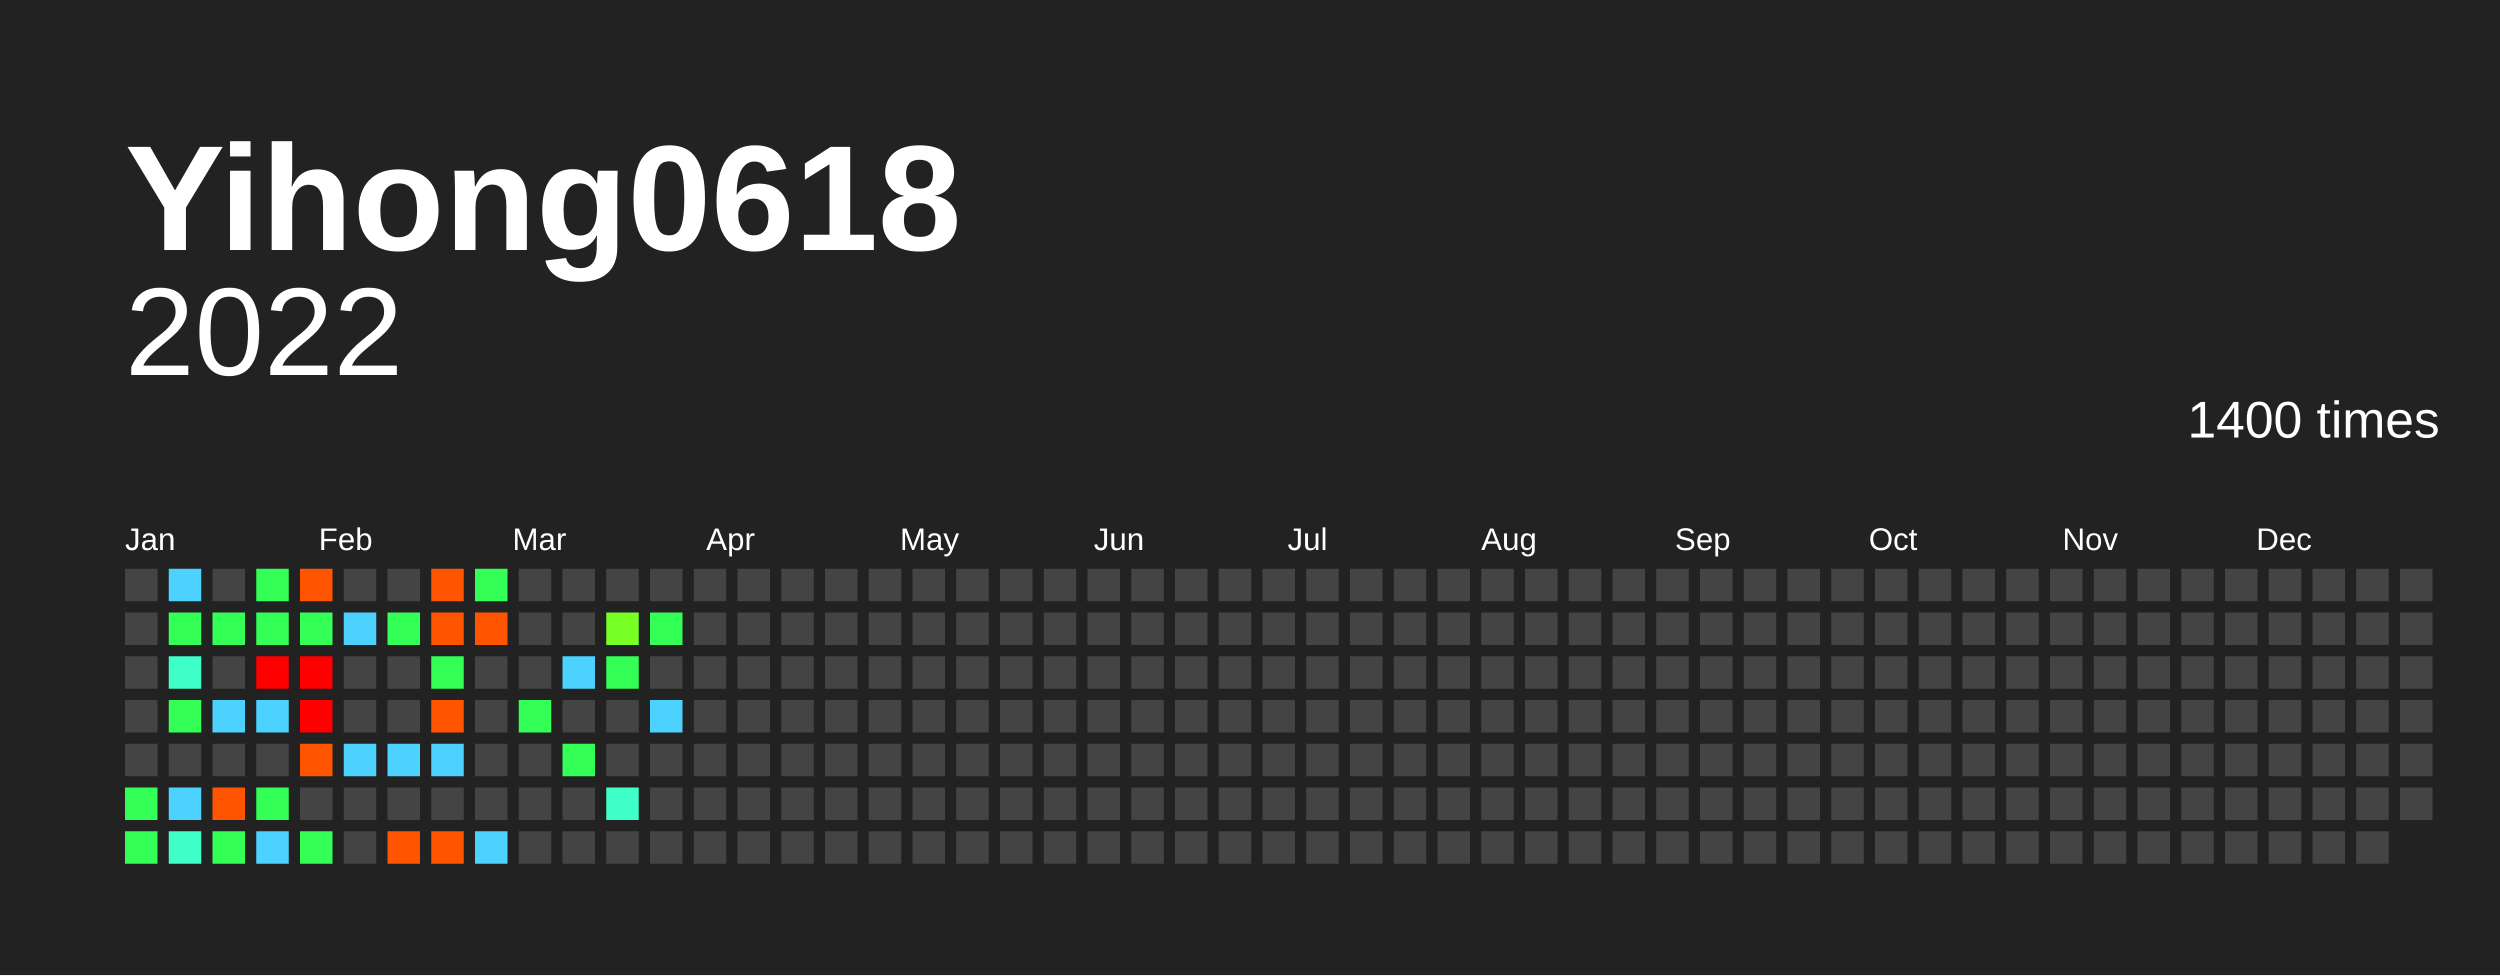
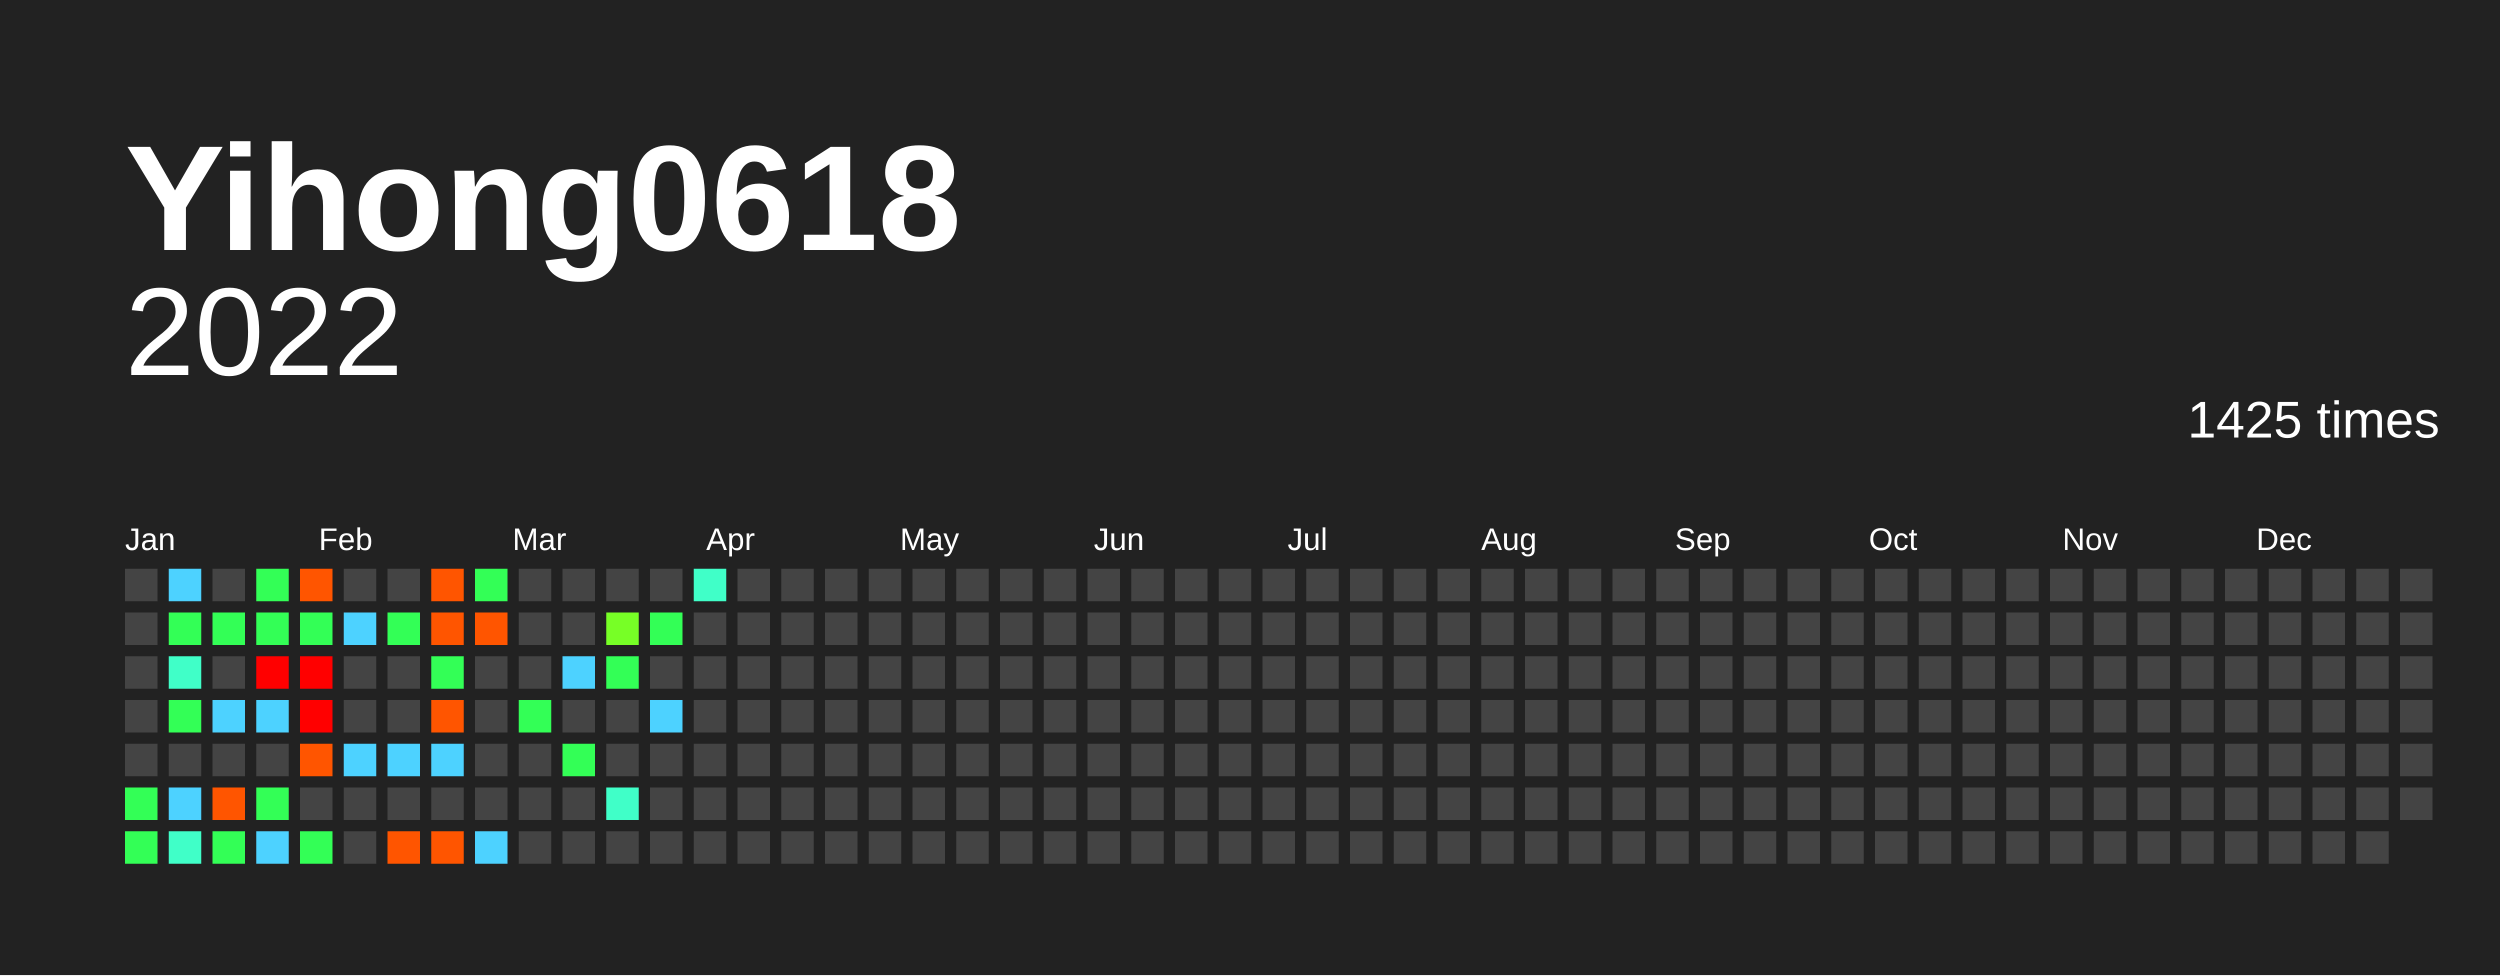
<svg xmlns="http://www.w3.org/2000/svg" baseProfile="full" height="78mm" version="1.1" viewBox="0,0,200,78" width="200mm">
  <defs />
  <rect fill="#222222" height="78" width="200" x="0" y="0" />
  <text fill="#FFFFFF" style="font-size:12px; font-family:Arial; font-weight:bold;" x="10" y="20">Yihong0618</text>
  <text alignment-baseline="hanging" fill="#FFFFFF" style="font-size:10.0px; font-family:Arial;" x="10" y="30">2022</text>
-   <text alignment-baseline="hanging" fill="#FFFFFF" style="font-size:4.125px; font-family:Arial;" x="175" y="35">1400 times</text>
+   <text alignment-baseline="hanging" fill="#FFFFFF" style="font-size:4.125px; font-family:Arial;" x="175" y="35">1425 times</text>
  <text fill="#FFFFFF" style="font-size:2.5px; font-family:Arial" x="10.0" y="44">Jan</text>
  <text fill="#FFFFFF" style="font-size:2.5px; font-family:Arial" x="25.5" y="44">Feb</text>
  <text fill="#FFFFFF" style="font-size:2.5px; font-family:Arial" x="41.0" y="44">Mar</text>
  <text fill="#FFFFFF" style="font-size:2.5px; font-family:Arial" x="56.5" y="44">Apr</text>
  <text fill="#FFFFFF" style="font-size:2.5px; font-family:Arial" x="72.0" y="44">May</text>
  <text fill="#FFFFFF" style="font-size:2.5px; font-family:Arial" x="87.5" y="44">Jun</text>
  <text fill="#FFFFFF" style="font-size:2.5px; font-family:Arial" x="103.0" y="44">Jul</text>
  <text fill="#FFFFFF" style="font-size:2.5px; font-family:Arial" x="118.5" y="44">Aug</text>
  <text fill="#FFFFFF" style="font-size:2.5px; font-family:Arial" x="134.0" y="44">Sep</text>
  <text fill="#FFFFFF" style="font-size:2.5px; font-family:Arial" x="149.5" y="44">Oct</text>
  <text fill="#FFFFFF" style="font-size:2.5px; font-family:Arial" x="165.0" y="44">Nov</text>
  <text fill="#FFFFFF" style="font-size:2.5px; font-family:Arial" x="180.5" y="44">Dec</text>
  <rect fill="#444444" height="2.6" width="2.6" x="10.0" y="45.5" />
  <rect fill="#444444" height="2.6" width="2.6" x="10.0" y="49.0" />
  <rect fill="#444444" height="2.6" width="2.6" x="10.0" y="52.5" />
  <rect fill="#444444" height="2.6" width="2.6" x="10.0" y="56.0" />
  <rect fill="#444444" height="2.6" width="2.6" x="10.0" y="59.5" />
  <rect fill="#33ff56" height="2.6" width="2.6" x="10.0" y="63.0" />
  <rect fill="#33ff56" height="2.6" width="2.6" x="10.0" y="66.5" />
  <rect fill="#4dd2ff" height="2.6" width="2.6" x="13.5" y="45.5" />
  <rect fill="#33ff56" height="2.6" width="2.6" x="13.5" y="49.0" />
  <rect fill="#40ffc8" height="2.6" width="2.6" x="13.5" y="52.5" />
  <rect fill="#33ff56" height="2.6" width="2.6" x="13.5" y="56.0" />
  <rect fill="#444444" height="2.6" width="2.6" x="13.5" y="59.5" />
  <rect fill="#4dd2ff" height="2.6" width="2.6" x="13.5" y="63.0" />
  <rect fill="#40ffc8" height="2.6" width="2.6" x="13.5" y="66.5" />
  <rect fill="#444444" height="2.6" width="2.6" x="17.0" y="45.5" />
  <rect fill="#33ff56" height="2.6" width="2.6" x="17.0" y="49.0" />
  <rect fill="#444444" height="2.6" width="2.6" x="17.0" y="52.5" />
  <rect fill="#4dd2ff" height="2.6" width="2.6" x="17.0" y="56.0" />
  <rect fill="#444444" height="2.6" width="2.6" x="17.0" y="59.5" />
  <rect fill="#ff5500" height="2.6" width="2.6" x="17.0" y="63.0" />
  <rect fill="#33ff56" height="2.6" width="2.6" x="17.0" y="66.5" />
  <rect fill="#33ff56" height="2.6" width="2.6" x="20.5" y="45.5" />
  <rect fill="#33ff56" height="2.6" width="2.6" x="20.5" y="49.0" />
  <rect fill="red" height="2.6" width="2.6" x="20.5" y="52.5" />
  <rect fill="#4dd2ff" height="2.6" width="2.6" x="20.5" y="56.0" />
  <rect fill="#444444" height="2.6" width="2.6" x="20.5" y="59.5" />
  <rect fill="#33ff56" height="2.6" width="2.6" x="20.5" y="63.0" />
  <rect fill="#4dd2ff" height="2.6" width="2.6" x="20.5" y="66.5" />
  <rect fill="#ff5500" height="2.6" width="2.6" x="24.0" y="45.5" />
  <rect fill="#33ff56" height="2.6" width="2.6" x="24.0" y="49.0" />
  <rect fill="red" height="2.6" width="2.6" x="24.0" y="52.5" />
  <rect fill="red" height="2.6" width="2.6" x="24.0" y="56.0" />
  <rect fill="#ff5500" height="2.6" width="2.6" x="24.0" y="59.5" />
  <rect fill="#444444" height="2.6" width="2.6" x="24.0" y="63.0" />
  <rect fill="#33ff56" height="2.6" width="2.6" x="24.0" y="66.5" />
  <rect fill="#444444" height="2.6" width="2.6" x="27.5" y="45.5" />
  <rect fill="#4dd2ff" height="2.6" width="2.6" x="27.5" y="49.0" />
  <rect fill="#444444" height="2.6" width="2.6" x="27.5" y="52.5" />
  <rect fill="#444444" height="2.6" width="2.6" x="27.5" y="56.0" />
  <rect fill="#4dd2ff" height="2.6" width="2.6" x="27.5" y="59.5" />
  <rect fill="#444444" height="2.6" width="2.6" x="27.5" y="63.0" />
  <rect fill="#444444" height="2.6" width="2.6" x="27.5" y="66.5" />
  <rect fill="#444444" height="2.6" width="2.6" x="31.0" y="45.5" />
  <rect fill="#33ff56" height="2.6" width="2.6" x="31.0" y="49.0" />
  <rect fill="#444444" height="2.6" width="2.6" x="31.0" y="52.5" />
  <rect fill="#444444" height="2.6" width="2.6" x="31.0" y="56.0" />
  <rect fill="#4dd2ff" height="2.6" width="2.6" x="31.0" y="59.5" />
  <rect fill="#444444" height="2.6" width="2.6" x="31.0" y="63.0" />
  <rect fill="#ff5500" height="2.6" width="2.6" x="31.0" y="66.5" />
  <rect fill="#ff5500" height="2.6" width="2.6" x="34.5" y="45.5" />
  <rect fill="#ff5500" height="2.6" width="2.6" x="34.5" y="49.0" />
  <rect fill="#33ff56" height="2.6" width="2.6" x="34.5" y="52.5" />
  <rect fill="#ff5500" height="2.6" width="2.6" x="34.5" y="56.0" />
  <rect fill="#4dd2ff" height="2.6" width="2.6" x="34.5" y="59.5" />
  <rect fill="#444444" height="2.6" width="2.6" x="34.5" y="63.0" />
  <rect fill="#ff5500" height="2.6" width="2.6" x="34.5" y="66.5" />
  <rect fill="#33ff56" height="2.6" width="2.6" x="38.0" y="45.5" />
  <rect fill="#ff5500" height="2.6" width="2.6" x="38.0" y="49.0" />
  <rect fill="#444444" height="2.6" width="2.6" x="38.0" y="52.5" />
  <rect fill="#444444" height="2.6" width="2.6" x="38.0" y="56.0" />
  <rect fill="#444444" height="2.6" width="2.6" x="38.0" y="59.5" />
  <rect fill="#444444" height="2.6" width="2.6" x="38.0" y="63.0" />
  <rect fill="#4dd2ff" height="2.6" width="2.6" x="38.0" y="66.5" />
  <rect fill="#444444" height="2.6" width="2.6" x="41.5" y="45.5" />
  <rect fill="#444444" height="2.6" width="2.6" x="41.5" y="49.0" />
  <rect fill="#444444" height="2.6" width="2.6" x="41.5" y="52.5" />
  <rect fill="#33ff56" height="2.6" width="2.6" x="41.5" y="56.0" />
  <rect fill="#444444" height="2.6" width="2.6" x="41.5" y="59.5" />
  <rect fill="#444444" height="2.6" width="2.6" x="41.5" y="63.0" />
  <rect fill="#444444" height="2.6" width="2.6" x="41.5" y="66.5" />
  <rect fill="#444444" height="2.6" width="2.6" x="45.0" y="45.5" />
  <rect fill="#444444" height="2.6" width="2.6" x="45.0" y="49.0" />
  <rect fill="#4dd2ff" height="2.6" width="2.6" x="45.0" y="52.5" />
  <rect fill="#444444" height="2.6" width="2.6" x="45.0" y="56.0" />
  <rect fill="#33ff56" height="2.6" width="2.6" x="45.0" y="59.5" />
  <rect fill="#444444" height="2.6" width="2.6" x="45.0" y="63.0" />
  <rect fill="#444444" height="2.6" width="2.6" x="45.0" y="66.5" />
  <rect fill="#444444" height="2.6" width="2.6" x="48.5" y="45.5" />
  <rect fill="#77ff26" height="2.6" width="2.6" x="48.5" y="49.0" />
  <rect fill="#33ff56" height="2.6" width="2.6" x="48.5" y="52.5" />
  <rect fill="#444444" height="2.6" width="2.6" x="48.5" y="56.0" />
  <rect fill="#444444" height="2.6" width="2.6" x="48.5" y="59.5" />
  <rect fill="#40ffc8" height="2.6" width="2.6" x="48.5" y="63.0" />
  <rect fill="#444444" height="2.6" width="2.6" x="48.5" y="66.5" />
  <rect fill="#444444" height="2.6" width="2.6" x="52.0" y="45.5" />
  <rect fill="#33ff56" height="2.6" width="2.6" x="52.0" y="49.0" />
  <rect fill="#444444" height="2.6" width="2.6" x="52.0" y="52.5" />
  <rect fill="#4dd2ff" height="2.6" width="2.6" x="52.0" y="56.0" />
  <rect fill="#444444" height="2.6" width="2.6" x="52.0" y="59.5" />
  <rect fill="#444444" height="2.6" width="2.6" x="52.0" y="63.0" />
  <rect fill="#444444" height="2.6" width="2.6" x="52.0" y="66.5" />
-   <rect fill="#444444" height="2.6" width="2.6" x="55.5" y="45.5" />
+   <rect fill="#40ffc8" height="2.6" width="2.6" x="55.5" y="45.5" />
  <rect fill="#444444" height="2.6" width="2.6" x="55.5" y="49.0" />
  <rect fill="#444444" height="2.6" width="2.6" x="55.5" y="52.5" />
  <rect fill="#444444" height="2.6" width="2.6" x="55.5" y="56.0" />
  <rect fill="#444444" height="2.6" width="2.6" x="55.5" y="59.5" />
  <rect fill="#444444" height="2.6" width="2.6" x="55.5" y="63.0" />
  <rect fill="#444444" height="2.6" width="2.6" x="55.5" y="66.5" />
  <rect fill="#444444" height="2.6" width="2.6" x="59.0" y="45.5" />
  <rect fill="#444444" height="2.6" width="2.6" x="59.0" y="49.0" />
  <rect fill="#444444" height="2.6" width="2.6" x="59.0" y="52.5" />
  <rect fill="#444444" height="2.6" width="2.6" x="59.0" y="56.0" />
  <rect fill="#444444" height="2.6" width="2.6" x="59.0" y="59.5" />
  <rect fill="#444444" height="2.6" width="2.6" x="59.0" y="63.0" />
  <rect fill="#444444" height="2.6" width="2.6" x="59.0" y="66.5" />
  <rect fill="#444444" height="2.6" width="2.6" x="62.5" y="45.5" />
  <rect fill="#444444" height="2.6" width="2.6" x="62.5" y="49.0" />
  <rect fill="#444444" height="2.6" width="2.6" x="62.5" y="52.5" />
  <rect fill="#444444" height="2.6" width="2.6" x="62.5" y="56.0" />
  <rect fill="#444444" height="2.6" width="2.6" x="62.5" y="59.5" />
  <rect fill="#444444" height="2.6" width="2.6" x="62.5" y="63.0" />
  <rect fill="#444444" height="2.6" width="2.6" x="62.5" y="66.5" />
  <rect fill="#444444" height="2.6" width="2.6" x="66.0" y="45.5" />
  <rect fill="#444444" height="2.6" width="2.6" x="66.0" y="49.0" />
  <rect fill="#444444" height="2.6" width="2.6" x="66.0" y="52.5" />
  <rect fill="#444444" height="2.6" width="2.6" x="66.0" y="56.0" />
  <rect fill="#444444" height="2.6" width="2.6" x="66.0" y="59.5" />
  <rect fill="#444444" height="2.6" width="2.6" x="66.0" y="63.0" />
  <rect fill="#444444" height="2.6" width="2.6" x="66.0" y="66.5" />
  <rect fill="#444444" height="2.6" width="2.6" x="69.5" y="45.5" />
  <rect fill="#444444" height="2.6" width="2.6" x="69.5" y="49.0" />
  <rect fill="#444444" height="2.6" width="2.6" x="69.5" y="52.5" />
  <rect fill="#444444" height="2.6" width="2.6" x="69.5" y="56.0" />
  <rect fill="#444444" height="2.6" width="2.6" x="69.5" y="59.5" />
  <rect fill="#444444" height="2.6" width="2.6" x="69.5" y="63.0" />
  <rect fill="#444444" height="2.6" width="2.6" x="69.5" y="66.5" />
  <rect fill="#444444" height="2.6" width="2.6" x="73.0" y="45.5" />
  <rect fill="#444444" height="2.6" width="2.6" x="73.0" y="49.0" />
  <rect fill="#444444" height="2.6" width="2.6" x="73.0" y="52.5" />
  <rect fill="#444444" height="2.6" width="2.6" x="73.0" y="56.0" />
  <rect fill="#444444" height="2.6" width="2.6" x="73.0" y="59.5" />
  <rect fill="#444444" height="2.6" width="2.6" x="73.0" y="63.0" />
  <rect fill="#444444" height="2.6" width="2.6" x="73.0" y="66.5" />
  <rect fill="#444444" height="2.6" width="2.6" x="76.5" y="45.5" />
  <rect fill="#444444" height="2.6" width="2.6" x="76.5" y="49.0" />
  <rect fill="#444444" height="2.6" width="2.6" x="76.5" y="52.5" />
  <rect fill="#444444" height="2.6" width="2.6" x="76.5" y="56.0" />
  <rect fill="#444444" height="2.6" width="2.6" x="76.5" y="59.5" />
  <rect fill="#444444" height="2.6" width="2.6" x="76.5" y="63.0" />
  <rect fill="#444444" height="2.6" width="2.6" x="76.5" y="66.5" />
  <rect fill="#444444" height="2.6" width="2.6" x="80.0" y="45.5" />
  <rect fill="#444444" height="2.6" width="2.6" x="80.0" y="49.0" />
  <rect fill="#444444" height="2.6" width="2.6" x="80.0" y="52.5" />
  <rect fill="#444444" height="2.6" width="2.6" x="80.0" y="56.0" />
  <rect fill="#444444" height="2.6" width="2.6" x="80.0" y="59.5" />
  <rect fill="#444444" height="2.6" width="2.6" x="80.0" y="63.0" />
  <rect fill="#444444" height="2.6" width="2.6" x="80.0" y="66.5" />
  <rect fill="#444444" height="2.6" width="2.6" x="83.5" y="45.5" />
  <rect fill="#444444" height="2.6" width="2.6" x="83.5" y="49.0" />
  <rect fill="#444444" height="2.6" width="2.6" x="83.5" y="52.5" />
  <rect fill="#444444" height="2.6" width="2.6" x="83.5" y="56.0" />
  <rect fill="#444444" height="2.6" width="2.6" x="83.5" y="59.5" />
  <rect fill="#444444" height="2.6" width="2.6" x="83.5" y="63.0" />
  <rect fill="#444444" height="2.6" width="2.6" x="83.5" y="66.5" />
  <rect fill="#444444" height="2.6" width="2.6" x="87.0" y="45.5" />
  <rect fill="#444444" height="2.6" width="2.6" x="87.0" y="49.0" />
  <rect fill="#444444" height="2.6" width="2.6" x="87.0" y="52.5" />
  <rect fill="#444444" height="2.6" width="2.6" x="87.0" y="56.0" />
  <rect fill="#444444" height="2.6" width="2.6" x="87.0" y="59.5" />
  <rect fill="#444444" height="2.6" width="2.6" x="87.0" y="63.0" />
  <rect fill="#444444" height="2.6" width="2.6" x="87.0" y="66.5" />
  <rect fill="#444444" height="2.6" width="2.6" x="90.5" y="45.5" />
  <rect fill="#444444" height="2.6" width="2.6" x="90.5" y="49.0" />
  <rect fill="#444444" height="2.6" width="2.6" x="90.5" y="52.5" />
  <rect fill="#444444" height="2.6" width="2.6" x="90.5" y="56.0" />
  <rect fill="#444444" height="2.6" width="2.6" x="90.5" y="59.5" />
  <rect fill="#444444" height="2.6" width="2.6" x="90.5" y="63.0" />
  <rect fill="#444444" height="2.6" width="2.6" x="90.5" y="66.5" />
  <rect fill="#444444" height="2.6" width="2.6" x="94.0" y="45.5" />
  <rect fill="#444444" height="2.6" width="2.6" x="94.0" y="49.0" />
  <rect fill="#444444" height="2.6" width="2.6" x="94.0" y="52.5" />
  <rect fill="#444444" height="2.6" width="2.6" x="94.0" y="56.0" />
  <rect fill="#444444" height="2.6" width="2.6" x="94.0" y="59.5" />
  <rect fill="#444444" height="2.6" width="2.6" x="94.0" y="63.0" />
  <rect fill="#444444" height="2.6" width="2.6" x="94.0" y="66.5" />
  <rect fill="#444444" height="2.6" width="2.6" x="97.5" y="45.5" />
  <rect fill="#444444" height="2.6" width="2.6" x="97.5" y="49.0" />
  <rect fill="#444444" height="2.6" width="2.6" x="97.5" y="52.5" />
  <rect fill="#444444" height="2.6" width="2.6" x="97.5" y="56.0" />
  <rect fill="#444444" height="2.6" width="2.6" x="97.5" y="59.5" />
  <rect fill="#444444" height="2.6" width="2.6" x="97.5" y="63.0" />
  <rect fill="#444444" height="2.6" width="2.6" x="97.5" y="66.5" />
  <rect fill="#444444" height="2.6" width="2.6" x="101.0" y="45.5" />
  <rect fill="#444444" height="2.6" width="2.6" x="101.0" y="49.0" />
  <rect fill="#444444" height="2.6" width="2.6" x="101.0" y="52.5" />
  <rect fill="#444444" height="2.6" width="2.6" x="101.0" y="56.0" />
  <rect fill="#444444" height="2.6" width="2.6" x="101.0" y="59.5" />
  <rect fill="#444444" height="2.6" width="2.6" x="101.0" y="63.0" />
  <rect fill="#444444" height="2.6" width="2.6" x="101.0" y="66.5" />
  <rect fill="#444444" height="2.6" width="2.6" x="104.5" y="45.5" />
  <rect fill="#444444" height="2.6" width="2.6" x="104.5" y="49.0" />
  <rect fill="#444444" height="2.6" width="2.6" x="104.5" y="52.5" />
  <rect fill="#444444" height="2.6" width="2.6" x="104.5" y="56.0" />
  <rect fill="#444444" height="2.6" width="2.6" x="104.5" y="59.5" />
  <rect fill="#444444" height="2.6" width="2.6" x="104.5" y="63.0" />
  <rect fill="#444444" height="2.6" width="2.6" x="104.5" y="66.5" />
  <rect fill="#444444" height="2.6" width="2.6" x="108.0" y="45.5" />
  <rect fill="#444444" height="2.6" width="2.6" x="108.0" y="49.0" />
  <rect fill="#444444" height="2.6" width="2.6" x="108.0" y="52.5" />
  <rect fill="#444444" height="2.6" width="2.6" x="108.0" y="56.0" />
  <rect fill="#444444" height="2.6" width="2.6" x="108.0" y="59.5" />
  <rect fill="#444444" height="2.6" width="2.6" x="108.0" y="63.0" />
  <rect fill="#444444" height="2.6" width="2.6" x="108.0" y="66.5" />
  <rect fill="#444444" height="2.6" width="2.6" x="111.5" y="45.5" />
  <rect fill="#444444" height="2.6" width="2.6" x="111.5" y="49.0" />
  <rect fill="#444444" height="2.6" width="2.6" x="111.5" y="52.5" />
  <rect fill="#444444" height="2.6" width="2.6" x="111.5" y="56.0" />
  <rect fill="#444444" height="2.6" width="2.6" x="111.5" y="59.5" />
  <rect fill="#444444" height="2.6" width="2.6" x="111.5" y="63.0" />
  <rect fill="#444444" height="2.6" width="2.6" x="111.5" y="66.5" />
  <rect fill="#444444" height="2.6" width="2.6" x="115.0" y="45.5" />
  <rect fill="#444444" height="2.6" width="2.6" x="115.0" y="49.0" />
  <rect fill="#444444" height="2.6" width="2.6" x="115.0" y="52.5" />
  <rect fill="#444444" height="2.6" width="2.6" x="115.0" y="56.0" />
  <rect fill="#444444" height="2.6" width="2.6" x="115.0" y="59.5" />
  <rect fill="#444444" height="2.6" width="2.6" x="115.0" y="63.0" />
  <rect fill="#444444" height="2.6" width="2.6" x="115.0" y="66.5" />
  <rect fill="#444444" height="2.6" width="2.6" x="118.5" y="45.5" />
  <rect fill="#444444" height="2.6" width="2.6" x="118.5" y="49.0" />
  <rect fill="#444444" height="2.6" width="2.6" x="118.5" y="52.5" />
  <rect fill="#444444" height="2.6" width="2.6" x="118.5" y="56.0" />
  <rect fill="#444444" height="2.6" width="2.6" x="118.5" y="59.5" />
  <rect fill="#444444" height="2.6" width="2.6" x="118.5" y="63.0" />
  <rect fill="#444444" height="2.6" width="2.6" x="118.5" y="66.5" />
  <rect fill="#444444" height="2.6" width="2.6" x="122.0" y="45.5" />
  <rect fill="#444444" height="2.6" width="2.6" x="122.0" y="49.0" />
  <rect fill="#444444" height="2.6" width="2.6" x="122.0" y="52.5" />
  <rect fill="#444444" height="2.6" width="2.6" x="122.0" y="56.0" />
  <rect fill="#444444" height="2.6" width="2.6" x="122.0" y="59.5" />
  <rect fill="#444444" height="2.6" width="2.6" x="122.0" y="63.0" />
  <rect fill="#444444" height="2.6" width="2.6" x="122.0" y="66.5" />
  <rect fill="#444444" height="2.6" width="2.6" x="125.5" y="45.5" />
  <rect fill="#444444" height="2.6" width="2.6" x="125.5" y="49.0" />
  <rect fill="#444444" height="2.6" width="2.6" x="125.5" y="52.5" />
  <rect fill="#444444" height="2.6" width="2.6" x="125.5" y="56.0" />
  <rect fill="#444444" height="2.6" width="2.6" x="125.5" y="59.5" />
  <rect fill="#444444" height="2.6" width="2.6" x="125.5" y="63.0" />
  <rect fill="#444444" height="2.6" width="2.6" x="125.5" y="66.5" />
  <rect fill="#444444" height="2.6" width="2.6" x="129.0" y="45.5" />
  <rect fill="#444444" height="2.6" width="2.6" x="129.0" y="49.0" />
  <rect fill="#444444" height="2.6" width="2.6" x="129.0" y="52.5" />
  <rect fill="#444444" height="2.6" width="2.6" x="129.0" y="56.0" />
  <rect fill="#444444" height="2.6" width="2.6" x="129.0" y="59.5" />
  <rect fill="#444444" height="2.6" width="2.6" x="129.0" y="63.0" />
  <rect fill="#444444" height="2.6" width="2.6" x="129.0" y="66.5" />
  <rect fill="#444444" height="2.6" width="2.6" x="132.5" y="45.5" />
  <rect fill="#444444" height="2.6" width="2.6" x="132.5" y="49.0" />
  <rect fill="#444444" height="2.6" width="2.6" x="132.5" y="52.5" />
  <rect fill="#444444" height="2.6" width="2.6" x="132.5" y="56.0" />
  <rect fill="#444444" height="2.6" width="2.6" x="132.5" y="59.5" />
  <rect fill="#444444" height="2.6" width="2.6" x="132.5" y="63.0" />
  <rect fill="#444444" height="2.6" width="2.6" x="132.5" y="66.5" />
  <rect fill="#444444" height="2.6" width="2.6" x="136.0" y="45.5" />
  <rect fill="#444444" height="2.6" width="2.6" x="136.0" y="49.0" />
  <rect fill="#444444" height="2.6" width="2.6" x="136.0" y="52.5" />
  <rect fill="#444444" height="2.6" width="2.6" x="136.0" y="56.0" />
  <rect fill="#444444" height="2.6" width="2.6" x="136.0" y="59.5" />
  <rect fill="#444444" height="2.6" width="2.6" x="136.0" y="63.0" />
  <rect fill="#444444" height="2.6" width="2.6" x="136.0" y="66.5" />
  <rect fill="#444444" height="2.6" width="2.6" x="139.5" y="45.5" />
  <rect fill="#444444" height="2.6" width="2.6" x="139.5" y="49.0" />
  <rect fill="#444444" height="2.6" width="2.6" x="139.5" y="52.5" />
  <rect fill="#444444" height="2.6" width="2.6" x="139.5" y="56.0" />
  <rect fill="#444444" height="2.6" width="2.6" x="139.5" y="59.5" />
  <rect fill="#444444" height="2.6" width="2.6" x="139.5" y="63.0" />
  <rect fill="#444444" height="2.6" width="2.6" x="139.5" y="66.5" />
  <rect fill="#444444" height="2.6" width="2.6" x="143.0" y="45.5" />
  <rect fill="#444444" height="2.6" width="2.6" x="143.0" y="49.0" />
  <rect fill="#444444" height="2.6" width="2.6" x="143.0" y="52.5" />
  <rect fill="#444444" height="2.6" width="2.6" x="143.0" y="56.0" />
  <rect fill="#444444" height="2.6" width="2.6" x="143.0" y="59.5" />
  <rect fill="#444444" height="2.6" width="2.6" x="143.0" y="63.0" />
  <rect fill="#444444" height="2.6" width="2.6" x="143.0" y="66.5" />
  <rect fill="#444444" height="2.6" width="2.6" x="146.5" y="45.5" />
  <rect fill="#444444" height="2.6" width="2.6" x="146.5" y="49.0" />
  <rect fill="#444444" height="2.6" width="2.6" x="146.5" y="52.5" />
  <rect fill="#444444" height="2.6" width="2.6" x="146.5" y="56.0" />
  <rect fill="#444444" height="2.6" width="2.6" x="146.5" y="59.5" />
  <rect fill="#444444" height="2.6" width="2.6" x="146.5" y="63.0" />
  <rect fill="#444444" height="2.6" width="2.6" x="146.5" y="66.5" />
  <rect fill="#444444" height="2.6" width="2.6" x="150.0" y="45.5" />
  <rect fill="#444444" height="2.6" width="2.6" x="150.0" y="49.0" />
  <rect fill="#444444" height="2.6" width="2.6" x="150.0" y="52.5" />
  <rect fill="#444444" height="2.6" width="2.6" x="150.0" y="56.0" />
  <rect fill="#444444" height="2.6" width="2.6" x="150.0" y="59.5" />
  <rect fill="#444444" height="2.6" width="2.6" x="150.0" y="63.0" />
  <rect fill="#444444" height="2.6" width="2.6" x="150.0" y="66.5" />
  <rect fill="#444444" height="2.6" width="2.6" x="153.5" y="45.5" />
  <rect fill="#444444" height="2.6" width="2.6" x="153.5" y="49.0" />
  <rect fill="#444444" height="2.6" width="2.6" x="153.5" y="52.5" />
  <rect fill="#444444" height="2.6" width="2.6" x="153.5" y="56.0" />
  <rect fill="#444444" height="2.6" width="2.6" x="153.5" y="59.5" />
  <rect fill="#444444" height="2.6" width="2.6" x="153.5" y="63.0" />
  <rect fill="#444444" height="2.6" width="2.6" x="153.5" y="66.5" />
  <rect fill="#444444" height="2.6" width="2.6" x="157.0" y="45.5" />
  <rect fill="#444444" height="2.6" width="2.6" x="157.0" y="49.0" />
  <rect fill="#444444" height="2.6" width="2.6" x="157.0" y="52.5" />
  <rect fill="#444444" height="2.6" width="2.6" x="157.0" y="56.0" />
  <rect fill="#444444" height="2.6" width="2.6" x="157.0" y="59.5" />
  <rect fill="#444444" height="2.6" width="2.6" x="157.0" y="63.0" />
  <rect fill="#444444" height="2.6" width="2.6" x="157.0" y="66.5" />
  <rect fill="#444444" height="2.6" width="2.6" x="160.5" y="45.5" />
  <rect fill="#444444" height="2.6" width="2.6" x="160.5" y="49.0" />
  <rect fill="#444444" height="2.6" width="2.6" x="160.5" y="52.5" />
  <rect fill="#444444" height="2.6" width="2.6" x="160.5" y="56.0" />
  <rect fill="#444444" height="2.6" width="2.6" x="160.5" y="59.5" />
  <rect fill="#444444" height="2.6" width="2.6" x="160.5" y="63.0" />
  <rect fill="#444444" height="2.6" width="2.6" x="160.5" y="66.5" />
  <rect fill="#444444" height="2.6" width="2.6" x="164.0" y="45.5" />
  <rect fill="#444444" height="2.6" width="2.6" x="164.0" y="49.0" />
  <rect fill="#444444" height="2.6" width="2.6" x="164.0" y="52.5" />
  <rect fill="#444444" height="2.6" width="2.6" x="164.0" y="56.0" />
  <rect fill="#444444" height="2.6" width="2.6" x="164.0" y="59.5" />
  <rect fill="#444444" height="2.6" width="2.6" x="164.0" y="63.0" />
  <rect fill="#444444" height="2.6" width="2.6" x="164.0" y="66.5" />
  <rect fill="#444444" height="2.6" width="2.6" x="167.5" y="45.5" />
  <rect fill="#444444" height="2.6" width="2.6" x="167.5" y="49.0" />
  <rect fill="#444444" height="2.6" width="2.6" x="167.5" y="52.5" />
  <rect fill="#444444" height="2.6" width="2.6" x="167.5" y="56.0" />
  <rect fill="#444444" height="2.6" width="2.6" x="167.5" y="59.5" />
  <rect fill="#444444" height="2.6" width="2.6" x="167.5" y="63.0" />
  <rect fill="#444444" height="2.6" width="2.6" x="167.5" y="66.5" />
  <rect fill="#444444" height="2.6" width="2.6" x="171.0" y="45.5" />
  <rect fill="#444444" height="2.6" width="2.6" x="171.0" y="49.0" />
  <rect fill="#444444" height="2.6" width="2.6" x="171.0" y="52.5" />
  <rect fill="#444444" height="2.6" width="2.6" x="171.0" y="56.0" />
  <rect fill="#444444" height="2.6" width="2.6" x="171.0" y="59.5" />
  <rect fill="#444444" height="2.6" width="2.6" x="171.0" y="63.0" />
  <rect fill="#444444" height="2.6" width="2.6" x="171.0" y="66.5" />
  <rect fill="#444444" height="2.6" width="2.6" x="174.5" y="45.5" />
  <rect fill="#444444" height="2.6" width="2.6" x="174.5" y="49.0" />
  <rect fill="#444444" height="2.6" width="2.6" x="174.5" y="52.5" />
  <rect fill="#444444" height="2.6" width="2.6" x="174.5" y="56.0" />
  <rect fill="#444444" height="2.6" width="2.6" x="174.5" y="59.5" />
  <rect fill="#444444" height="2.6" width="2.6" x="174.5" y="63.0" />
  <rect fill="#444444" height="2.6" width="2.6" x="174.5" y="66.5" />
  <rect fill="#444444" height="2.6" width="2.6" x="178.0" y="45.5" />
  <rect fill="#444444" height="2.6" width="2.6" x="178.0" y="49.0" />
  <rect fill="#444444" height="2.6" width="2.6" x="178.0" y="52.5" />
  <rect fill="#444444" height="2.6" width="2.6" x="178.0" y="56.0" />
  <rect fill="#444444" height="2.6" width="2.6" x="178.0" y="59.5" />
  <rect fill="#444444" height="2.6" width="2.6" x="178.0" y="63.0" />
  <rect fill="#444444" height="2.6" width="2.6" x="178.0" y="66.5" />
  <rect fill="#444444" height="2.6" width="2.6" x="181.5" y="45.5" />
  <rect fill="#444444" height="2.6" width="2.6" x="181.5" y="49.0" />
  <rect fill="#444444" height="2.6" width="2.6" x="181.5" y="52.5" />
  <rect fill="#444444" height="2.6" width="2.6" x="181.5" y="56.0" />
  <rect fill="#444444" height="2.6" width="2.6" x="181.5" y="59.5" />
  <rect fill="#444444" height="2.6" width="2.6" x="181.5" y="63.0" />
  <rect fill="#444444" height="2.6" width="2.6" x="181.5" y="66.5" />
  <rect fill="#444444" height="2.6" width="2.6" x="185.0" y="45.5" />
  <rect fill="#444444" height="2.6" width="2.6" x="185.0" y="49.0" />
  <rect fill="#444444" height="2.6" width="2.6" x="185.0" y="52.5" />
  <rect fill="#444444" height="2.6" width="2.6" x="185.0" y="56.0" />
  <rect fill="#444444" height="2.6" width="2.6" x="185.0" y="59.5" />
  <rect fill="#444444" height="2.6" width="2.6" x="185.0" y="63.0" />
  <rect fill="#444444" height="2.6" width="2.6" x="185.0" y="66.5" />
  <rect fill="#444444" height="2.6" width="2.6" x="188.5" y="45.5" />
  <rect fill="#444444" height="2.6" width="2.6" x="188.5" y="49.0" />
  <rect fill="#444444" height="2.6" width="2.6" x="188.5" y="52.5" />
  <rect fill="#444444" height="2.6" width="2.6" x="188.5" y="56.0" />
  <rect fill="#444444" height="2.6" width="2.6" x="188.5" y="59.5" />
  <rect fill="#444444" height="2.6" width="2.6" x="188.5" y="63.0" />
  <rect fill="#444444" height="2.6" width="2.6" x="188.5" y="66.5" />
  <rect fill="#444444" height="2.6" width="2.6" x="192.0" y="45.5" />
  <rect fill="#444444" height="2.6" width="2.6" x="192.0" y="49.0" />
  <rect fill="#444444" height="2.6" width="2.6" x="192.0" y="52.5" />
  <rect fill="#444444" height="2.6" width="2.6" x="192.0" y="56.0" />
  <rect fill="#444444" height="2.6" width="2.6" x="192.0" y="59.5" />
  <rect fill="#444444" height="2.6" width="2.6" x="192.0" y="63.0" />
</svg>
